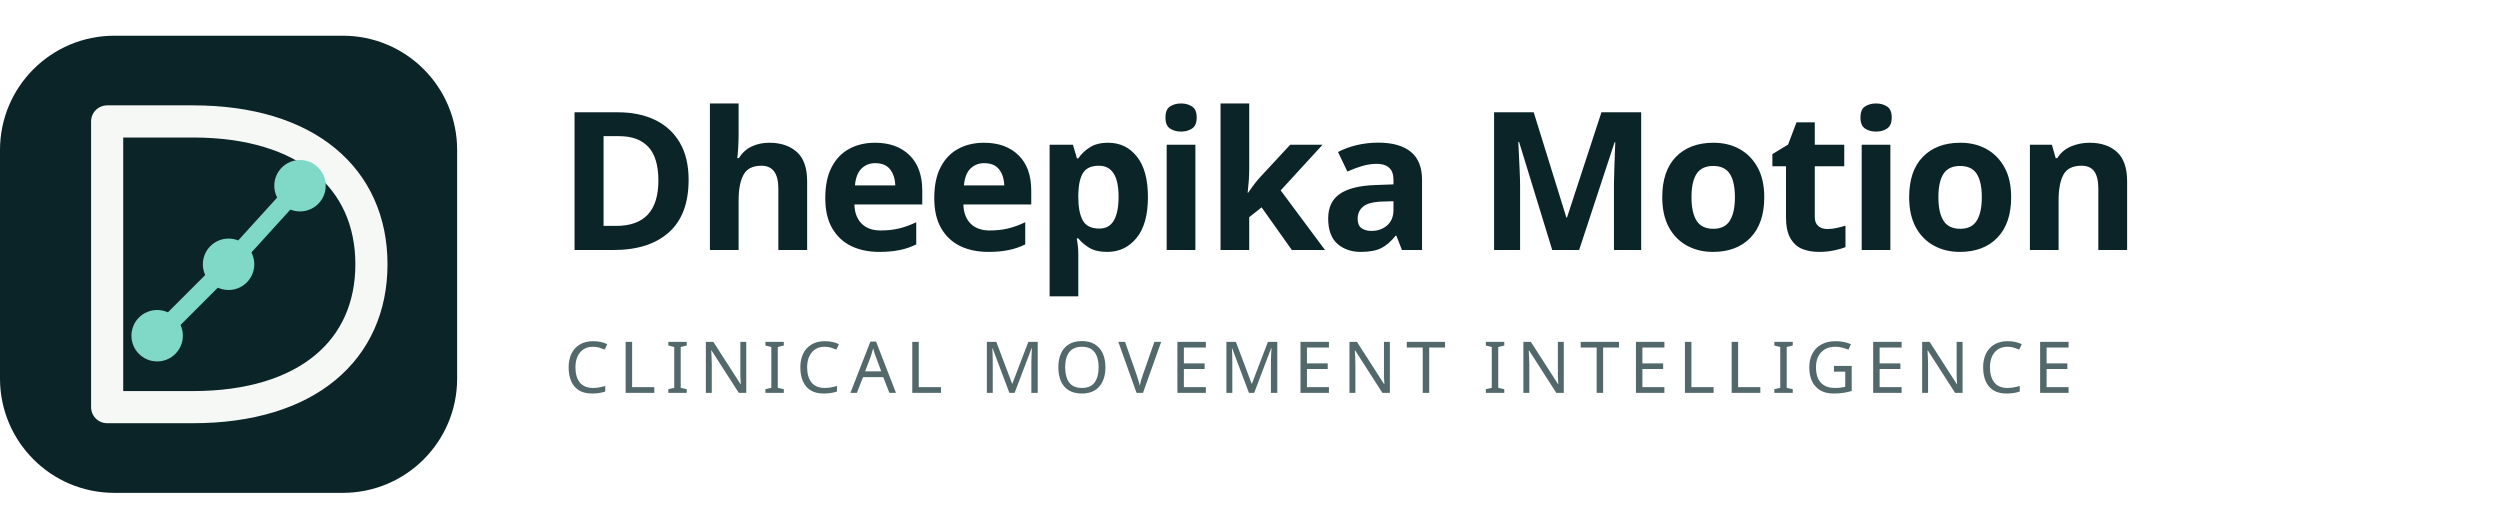
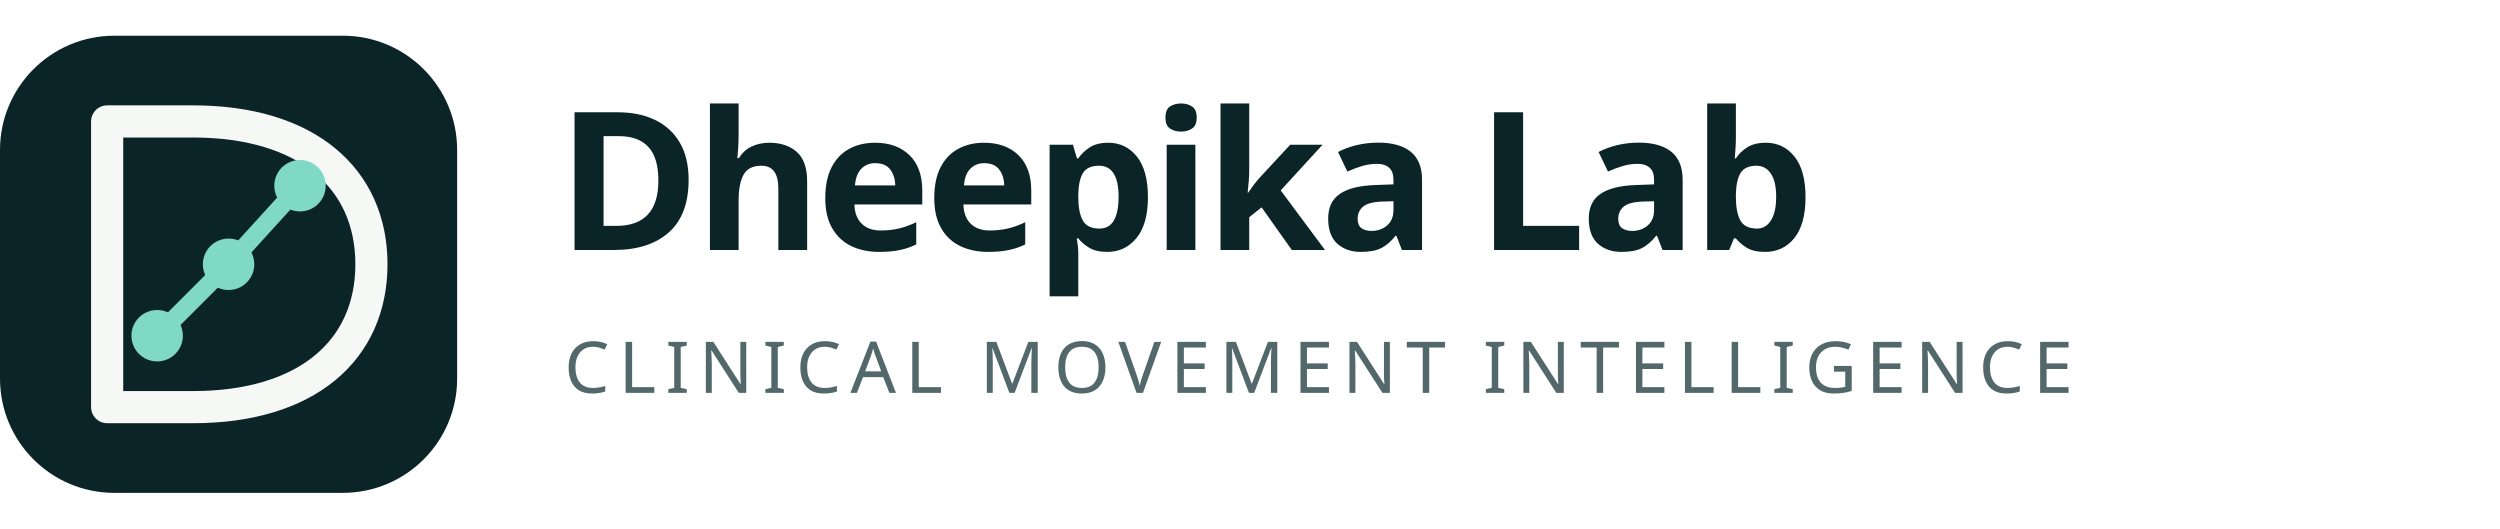
<svg xmlns="http://www.w3.org/2000/svg" viewBox="0 0 350 74" role="img" aria-labelledby="title">
  <rect x="0" y="5" width="64" height="64" rx="16" fill="#0B2427" />
  <path d="M15 17h12c16 0 25 8 25 20S43 57 27 57H15V17Z" fill="none" stroke="#F6F8F5" stroke-width="4.5" stroke-linecap="round" stroke-linejoin="round" />
  <path d="M22 47 32 37 42 26" fill="none" stroke="#80D9C7" stroke-width="2.5" stroke-linecap="round" />
  <circle cx="22" cy="47" r="3.6" fill="#80D9C7" />
  <circle cx="32" cy="37" r="3.6" fill="#80D9C7" />
  <circle cx="42" cy="26" r="3.6" fill="#80D9C7" />
-   <text x="78" y="35" fill="#0B2427" font-family="Outfit, sans-serif" font-size="27" font-weight="700" letter-spacing="-.7">Dheepika Motion</text>
+   <text x="78" y="35" fill="#0B2427" font-family="Outfit, sans-serif" font-size="27" font-weight="700" letter-spacing="-.7">Dheepika Lab</text>
  <text x="79" y="55" fill="#52686A" font-family="Work Sans, sans-serif" font-size="10" letter-spacing="1.3">CLINICAL MOVEMENT INTELLIGENCE</text>
</svg>
